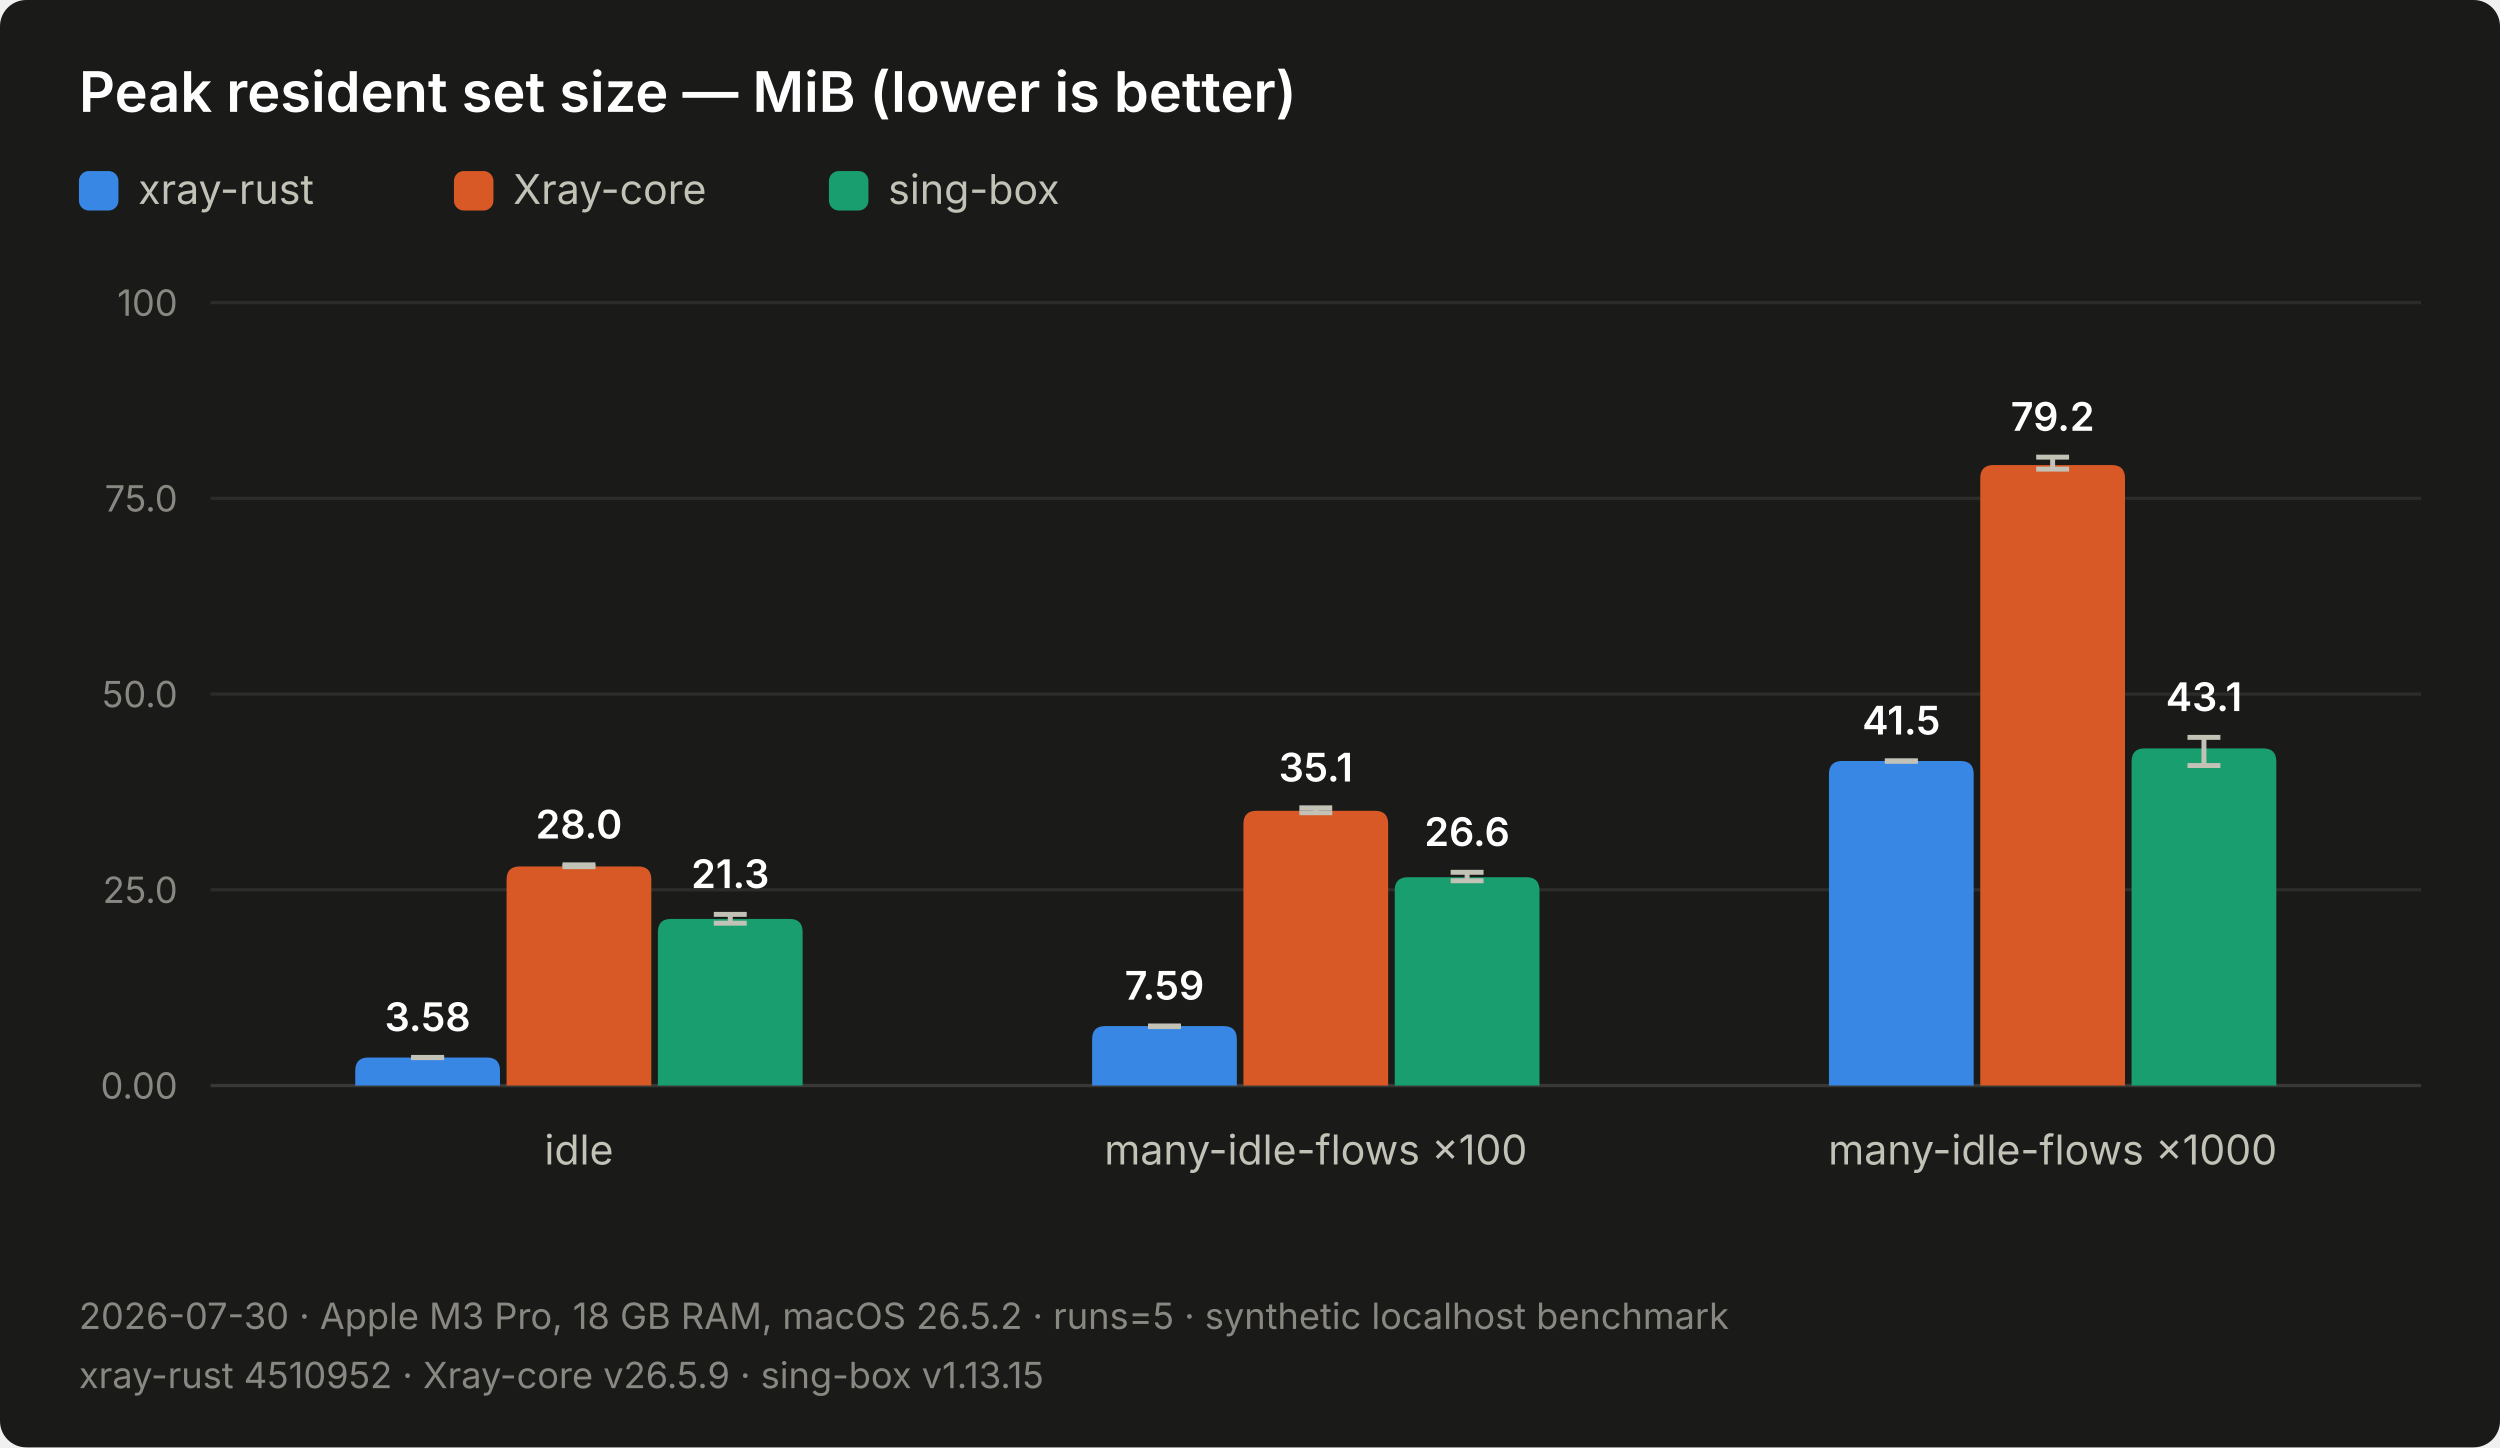
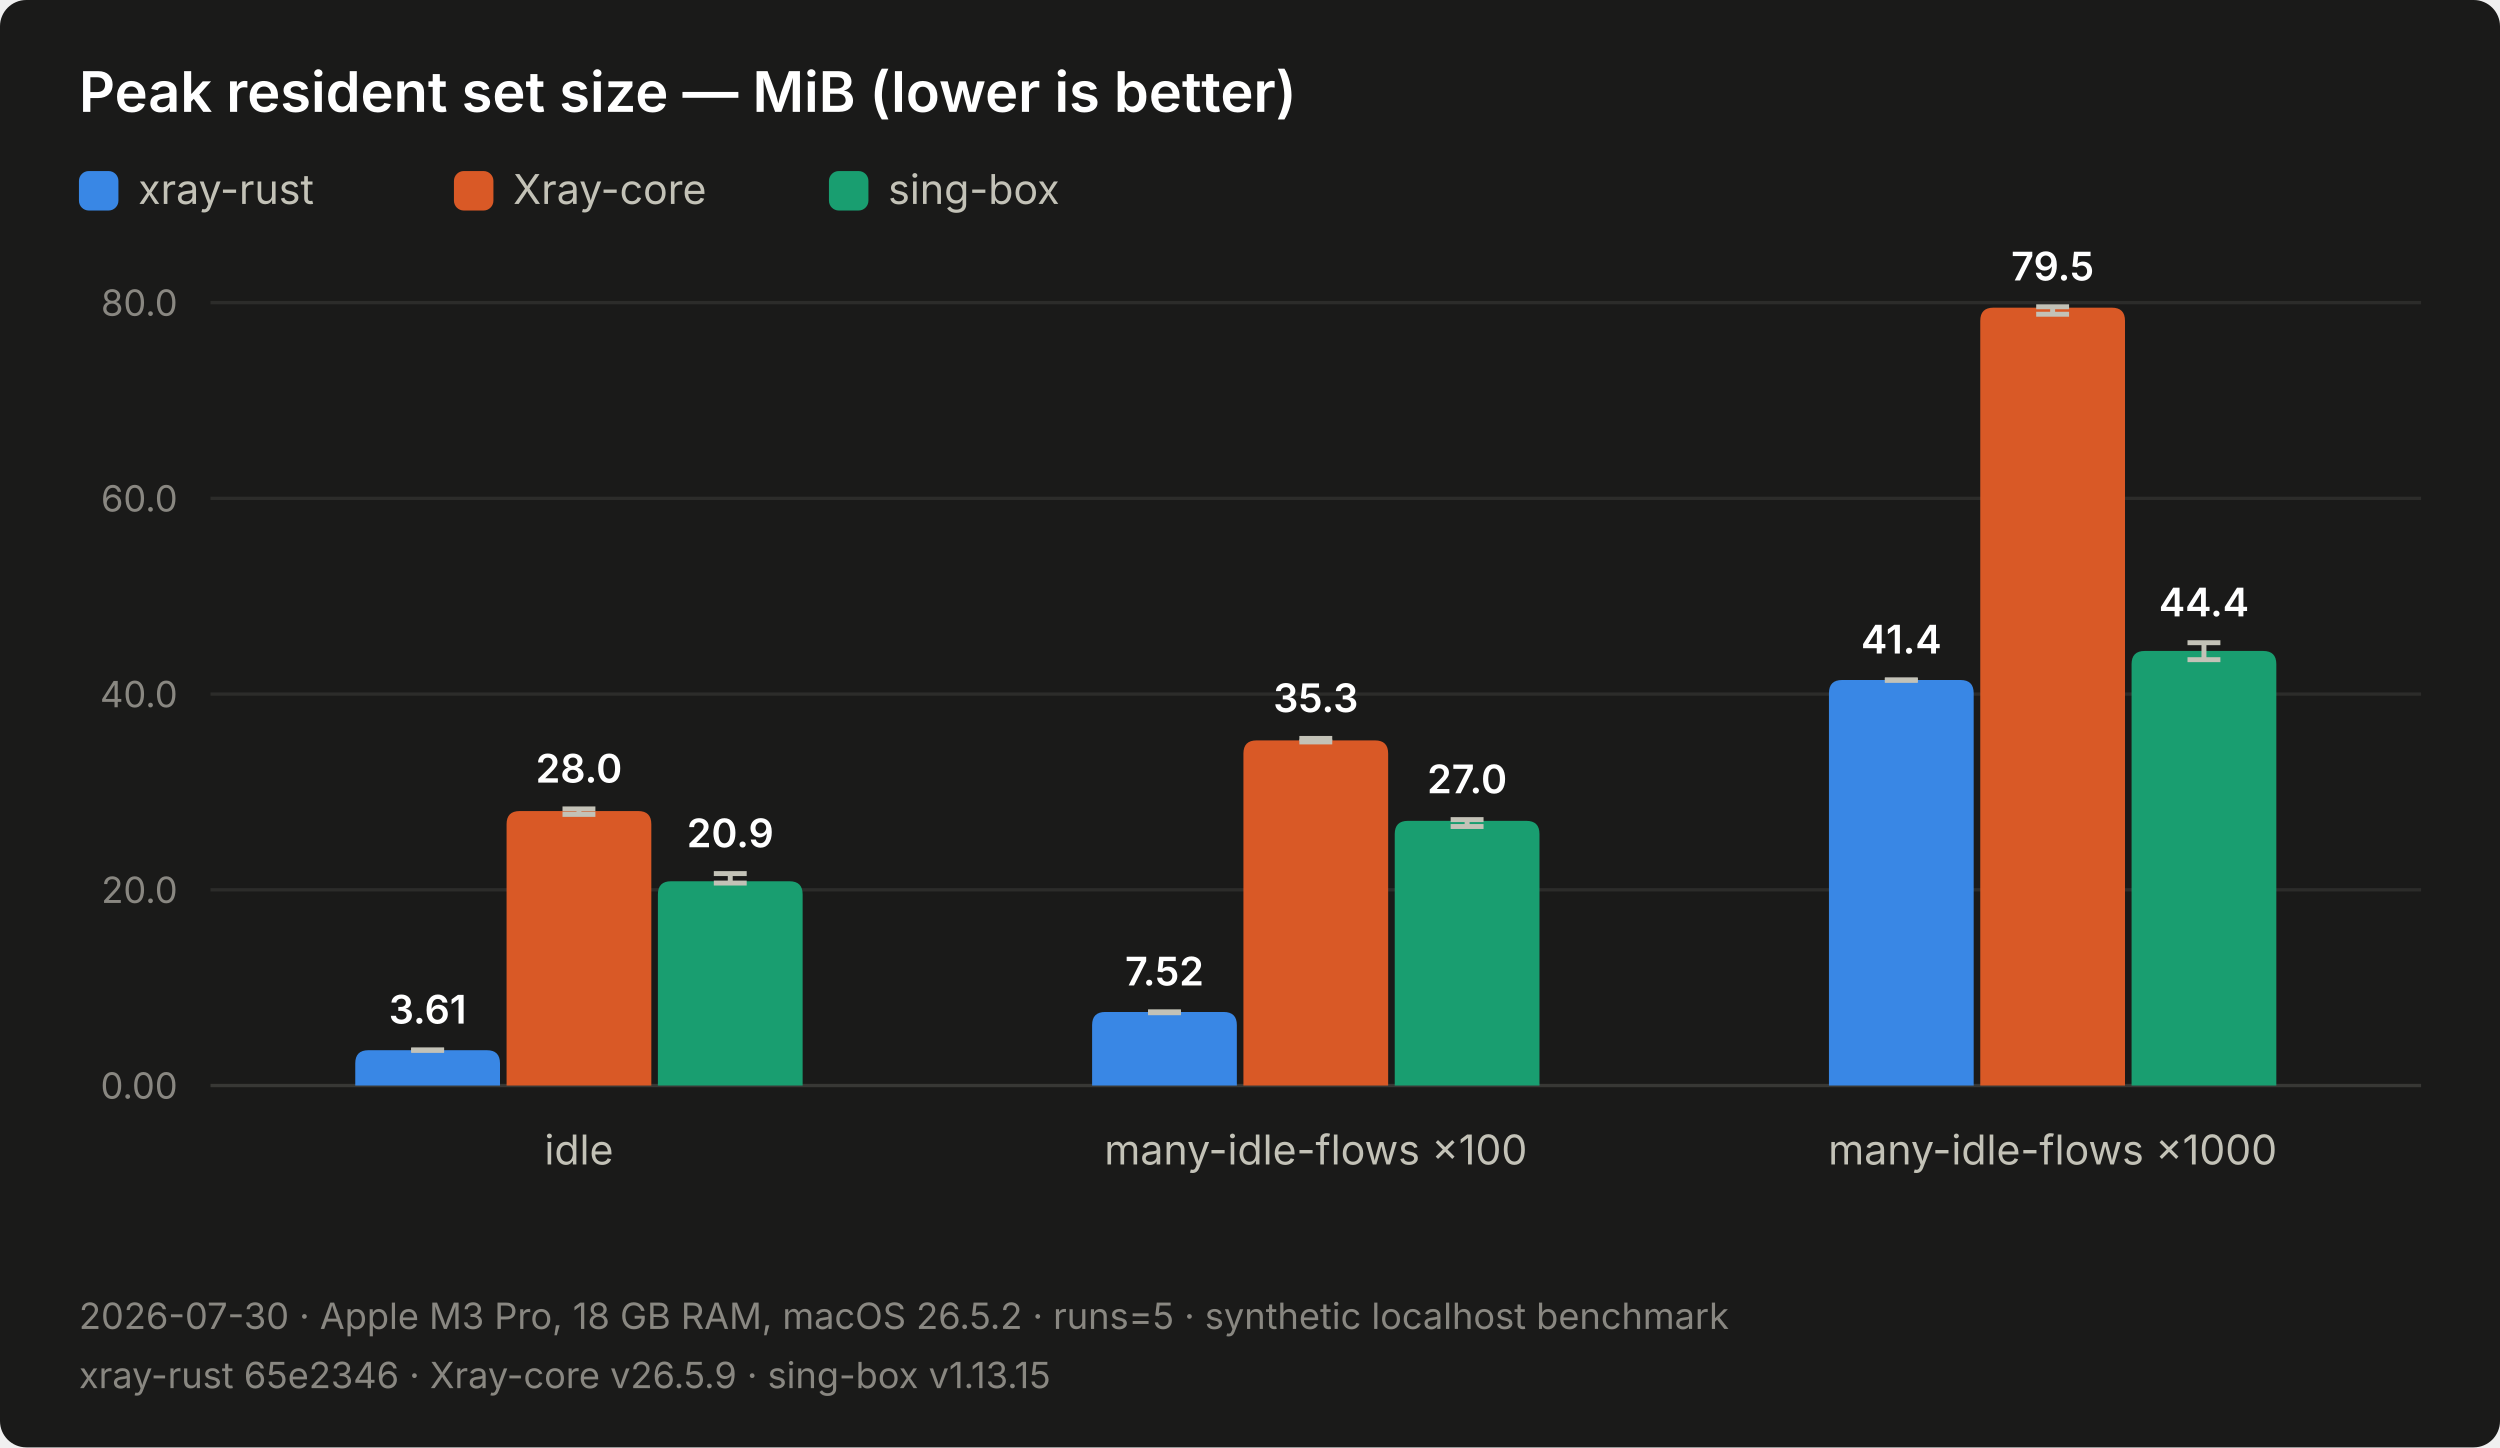
<svg xmlns="http://www.w3.org/2000/svg" width="760" height="440" viewBox="0 0 760 440" role="img" aria-label="Peak resident set size — MiB (lower is better)">
  <rect width="760" height="440" fill="#1a1a19" rx="8" />
  <text x="24" y="34" font-family="system-ui, -apple-system, 'Segoe UI', sans-serif" font-size="17" font-weight="600" fill="#ffffff">Peak resident set size — MiB (lower is better)</text>
  <rect x="24.00" y="52" width="12" height="12" rx="3" fill="#3987e5" />
  <text x="42.00" y="62" font-family="system-ui, -apple-system, 'Segoe UI', sans-serif" font-size="12.5" fill="#c3c2b7">xray-rust</text>
  <rect x="138.00" y="52" width="12" height="12" rx="3" fill="#d95926" />
  <text x="156.00" y="62" font-family="system-ui, -apple-system, 'Segoe UI', sans-serif" font-size="12.5" fill="#c3c2b7">Xray-core</text>
  <rect x="252.00" y="52" width="12" height="12" rx="3" fill="#199e70" />
  <text x="270.00" y="62" font-family="system-ui, -apple-system, 'Segoe UI', sans-serif" font-size="12.5" fill="#c3c2b7">sing-box</text>
  <text x="54" y="334.00" font-family="system-ui, -apple-system, 'Segoe UI', sans-serif" font-size="11" fill="#898781" text-anchor="end">0.00</text>
  <line x1="64" y1="270.50" x2="736" y2="270.50" stroke="#2c2c2a" stroke-width="1" />
-   <text x="54" y="274.50" font-family="system-ui, -apple-system, 'Segoe UI', sans-serif" font-size="11" fill="#898781" text-anchor="end">25.0</text>
+   <text x="54" y="274.50" font-family="system-ui, -apple-system, 'Segoe UI', sans-serif" font-size="11" fill="#898781" text-anchor="end">20.0</text>
  <line x1="64" y1="211.00" x2="736" y2="211.00" stroke="#2c2c2a" stroke-width="1" />
-   <text x="54" y="215.00" font-family="system-ui, -apple-system, 'Segoe UI', sans-serif" font-size="11" fill="#898781" text-anchor="end">50.0</text>
+   <text x="54" y="215.00" font-family="system-ui, -apple-system, 'Segoe UI', sans-serif" font-size="11" fill="#898781" text-anchor="end">40.0</text>
  <line x1="64" y1="151.50" x2="736" y2="151.50" stroke="#2c2c2a" stroke-width="1" />
-   <text x="54" y="155.50" font-family="system-ui, -apple-system, 'Segoe UI', sans-serif" font-size="11" fill="#898781" text-anchor="end">75.0</text>
+   <text x="54" y="155.50" font-family="system-ui, -apple-system, 'Segoe UI', sans-serif" font-size="11" fill="#898781" text-anchor="end">60.0</text>
  <line x1="64" y1="92.00" x2="736" y2="92.00" stroke="#2c2c2a" stroke-width="1" />
-   <text x="54" y="96.00" font-family="system-ui, -apple-system, 'Segoe UI', sans-serif" font-size="11" fill="#898781" text-anchor="end">100</text>
+   <text x="54" y="96.00" font-family="system-ui, -apple-system, 'Segoe UI', sans-serif" font-size="11" fill="#898781" text-anchor="end">80.0</text>
  <line x1="64" y1="330" x2="736" y2="330" stroke="#383835" stroke-width="1" />
-   <path d="M 108.00 330.00 L 108.00 325.48 Q 108.00 321.48 112.00 321.48 L 148.00 321.48 Q 152.00 321.48 152.00 325.48 L 152.00 330.00 Z" fill="#3987e5" />
-   <line x1="130.00" y1="321.52" x2="130.00" y2="321.45" stroke="#c3c2b7" stroke-width="1.5" />
-   <line x1="125.00" y1="321.52" x2="135.00" y2="321.52" stroke="#c3c2b7" stroke-width="1.5" />
-   <line x1="125.00" y1="321.45" x2="135.00" y2="321.45" stroke="#c3c2b7" stroke-width="1.5" />
-   <text x="130.00" y="313.45" font-family="system-ui, -apple-system, 'Segoe UI', sans-serif" font-size="12" font-weight="600" fill="#ffffff" text-anchor="middle">3.58</text>
-   <path d="M 154.00 330.00 L 154.00 267.40 Q 154.00 263.40 158.00 263.40 L 194.00 263.40 Q 198.00 263.40 198.00 267.40 L 198.00 330.00 Z" fill="#d95926" />
-   <line x1="176.00" y1="263.47" x2="176.00" y2="262.91" stroke="#c3c2b7" stroke-width="1.5" />
-   <line x1="171.00" y1="263.47" x2="181.00" y2="263.47" stroke="#c3c2b7" stroke-width="1.5" />
-   <line x1="171.00" y1="262.91" x2="181.00" y2="262.91" stroke="#c3c2b7" stroke-width="1.5" />
-   <text x="176.00" y="254.91" font-family="system-ui, -apple-system, 'Segoe UI', sans-serif" font-size="12" font-weight="600" fill="#ffffff" text-anchor="middle">28.0</text>
-   <path d="M 200.00 330.00 L 200.00 283.35 Q 200.00 279.35 204.00 279.35 L 240.00 279.35 Q 244.00 279.35 244.00 283.35 L 244.00 330.00 Z" fill="#199e70" />
-   <line x1="222.00" y1="280.65" x2="222.00" y2="277.97" stroke="#c3c2b7" stroke-width="1.5" />
-   <line x1="217.00" y1="280.65" x2="227.00" y2="280.65" stroke="#c3c2b7" stroke-width="1.5" />
-   <line x1="217.00" y1="277.97" x2="227.00" y2="277.97" stroke="#c3c2b7" stroke-width="1.5" />
-   <text x="222.00" y="269.97" font-family="system-ui, -apple-system, 'Segoe UI', sans-serif" font-size="12" font-weight="600" fill="#ffffff" text-anchor="middle">21.3</text>
+   <path d="M 108.00 330.00 L 108.00 323.26 Q 108.00 319.26 112.00 319.26 L 148.00 319.26 Q 152.00 319.26 152.00 323.26 L 152.00 330.00 Z" fill="#3987e5" />
+   <line x1="130.00" y1="319.31" x2="130.00" y2="319.17" stroke="#c3c2b7" stroke-width="1.5" />
+   <line x1="125.00" y1="319.31" x2="135.00" y2="319.31" stroke="#c3c2b7" stroke-width="1.5" />
+   <line x1="125.00" y1="319.17" x2="135.00" y2="319.17" stroke="#c3c2b7" stroke-width="1.5" />
+   <text x="130.00" y="311.17" font-family="system-ui, -apple-system, 'Segoe UI', sans-serif" font-size="12" font-weight="600" fill="#ffffff" text-anchor="middle">3.61</text>
+   <path d="M 154.00 330.00 L 154.00 250.56 Q 154.00 246.56 158.00 246.56 L 194.00 246.56 Q 198.00 246.56 198.00 250.56 L 198.00 330.00 Z" fill="#d95926" />
+   <line x1="176.00" y1="247.58" x2="176.00" y2="245.91" stroke="#c3c2b7" stroke-width="1.5" />
+   <line x1="171.00" y1="247.58" x2="181.00" y2="247.58" stroke="#c3c2b7" stroke-width="1.5" />
+   <line x1="171.00" y1="245.91" x2="181.00" y2="245.91" stroke="#c3c2b7" stroke-width="1.5" />
+   <text x="176.00" y="237.91" font-family="system-ui, -apple-system, 'Segoe UI', sans-serif" font-size="12" font-weight="600" fill="#ffffff" text-anchor="middle">28.0</text>
+   <path d="M 200.00 330.00 L 200.00 271.90 Q 200.00 267.90 204.00 267.90 L 240.00 267.90 Q 244.00 267.90 244.00 271.90 L 244.00 330.00 Z" fill="#199e70" />
+   <line x1="222.00" y1="268.45" x2="222.00" y2="265.57" stroke="#c3c2b7" stroke-width="1.5" />
+   <line x1="217.00" y1="268.45" x2="227.00" y2="268.45" stroke="#c3c2b7" stroke-width="1.5" />
+   <line x1="217.00" y1="265.57" x2="227.00" y2="265.57" stroke="#c3c2b7" stroke-width="1.5" />
+   <text x="222.00" y="257.57" font-family="system-ui, -apple-system, 'Segoe UI', sans-serif" font-size="12" font-weight="600" fill="#ffffff" text-anchor="middle">20.9</text>
  <text x="176.00" y="354" font-family="system-ui, -apple-system, 'Segoe UI', sans-serif" font-size="12.5" fill="#c3c2b7" text-anchor="middle">idle</text>
-   <path d="M 332.00 330.00 L 332.00 315.93 Q 332.00 311.93 336.00 311.93 L 372.00 311.93 Q 376.00 311.93 376.00 315.93 L 376.00 330.00 Z" fill="#3987e5" />
-   <line x1="354.00" y1="312.08" x2="354.00" y2="311.89" stroke="#c3c2b7" stroke-width="1.5" />
-   <line x1="349.00" y1="312.08" x2="359.00" y2="312.08" stroke="#c3c2b7" stroke-width="1.5" />
-   <line x1="349.00" y1="311.89" x2="359.00" y2="311.89" stroke="#c3c2b7" stroke-width="1.5" />
-   <text x="354.00" y="303.89" font-family="system-ui, -apple-system, 'Segoe UI', sans-serif" font-size="12" font-weight="600" fill="#ffffff" text-anchor="middle">7.59</text>
-   <path d="M 378.00 330.00 L 378.00 250.48 Q 378.00 246.48 382.00 246.48 L 418.00 246.48 Q 422.00 246.48 422.00 250.48 L 422.00 330.00 Z" fill="#d95926" />
-   <line x1="400.00" y1="247.07" x2="400.00" y2="245.58" stroke="#c3c2b7" stroke-width="1.5" />
-   <line x1="395.00" y1="247.07" x2="405.00" y2="247.07" stroke="#c3c2b7" stroke-width="1.5" />
-   <line x1="395.00" y1="245.58" x2="405.00" y2="245.58" stroke="#c3c2b7" stroke-width="1.5" />
-   <text x="400.00" y="237.58" font-family="system-ui, -apple-system, 'Segoe UI', sans-serif" font-size="12" font-weight="600" fill="#ffffff" text-anchor="middle">35.1</text>
-   <path d="M 424.00 330.00 L 424.00 270.67 Q 424.00 266.67 428.00 266.67 L 464.00 266.67 Q 468.00 266.67 468.00 270.67 L 468.00 330.00 Z" fill="#199e70" />
-   <line x1="446.00" y1="267.75" x2="446.00" y2="265.18" stroke="#c3c2b7" stroke-width="1.5" />
-   <line x1="441.00" y1="267.75" x2="451.00" y2="267.75" stroke="#c3c2b7" stroke-width="1.5" />
-   <line x1="441.00" y1="265.18" x2="451.00" y2="265.18" stroke="#c3c2b7" stroke-width="1.5" />
-   <text x="446.00" y="257.18" font-family="system-ui, -apple-system, 'Segoe UI', sans-serif" font-size="12" font-weight="600" fill="#ffffff" text-anchor="middle">26.6</text>
+   <path d="M 332.00 330.00 L 332.00 311.64 Q 332.00 307.64 336.00 307.64 L 372.00 307.64 Q 376.00 307.64 376.00 311.64 L 376.00 330.00 Z" fill="#3987e5" />
+   <line x1="354.00" y1="307.87" x2="354.00" y2="307.59" stroke="#c3c2b7" stroke-width="1.5" />
+   <line x1="349.00" y1="307.87" x2="359.00" y2="307.87" stroke="#c3c2b7" stroke-width="1.5" />
+   <line x1="349.00" y1="307.59" x2="359.00" y2="307.59" stroke="#c3c2b7" stroke-width="1.5" />
+   <text x="354.00" y="299.59" font-family="system-ui, -apple-system, 'Segoe UI', sans-serif" font-size="12" font-weight="600" fill="#ffffff" text-anchor="middle">7.52</text>
+   <path d="M 378.00 330.00 L 378.00 229.08 Q 378.00 225.08 382.00 225.08 L 418.00 225.08 Q 422.00 225.08 422.00 229.08 L 422.00 330.00 Z" fill="#d95926" />
+   <line x1="400.00" y1="225.55" x2="400.00" y2="224.48" stroke="#c3c2b7" stroke-width="1.5" />
+   <line x1="395.00" y1="225.55" x2="405.00" y2="225.55" stroke="#c3c2b7" stroke-width="1.5" />
+   <line x1="395.00" y1="224.48" x2="405.00" y2="224.48" stroke="#c3c2b7" stroke-width="1.5" />
+   <text x="400.00" y="216.48" font-family="system-ui, -apple-system, 'Segoe UI', sans-serif" font-size="12" font-weight="600" fill="#ffffff" text-anchor="middle">35.3</text>
+   <path d="M 424.00 330.00 L 424.00 253.54 Q 424.00 249.54 428.00 249.54 L 464.00 249.54 Q 468.00 249.54 468.00 253.54 L 468.00 330.00 Z" fill="#199e70" />
+   <line x1="446.00" y1="251.26" x2="446.00" y2="249.16" stroke="#c3c2b7" stroke-width="1.5" />
+   <line x1="441.00" y1="251.26" x2="451.00" y2="251.26" stroke="#c3c2b7" stroke-width="1.5" />
+   <line x1="441.00" y1="249.16" x2="451.00" y2="249.16" stroke="#c3c2b7" stroke-width="1.5" />
+   <text x="446.00" y="241.16" font-family="system-ui, -apple-system, 'Segoe UI', sans-serif" font-size="12" font-weight="600" fill="#ffffff" text-anchor="middle">27.0</text>
  <text x="400.00" y="354" font-family="system-ui, -apple-system, 'Segoe UI', sans-serif" font-size="12.5" fill="#c3c2b7" text-anchor="middle">many-idle-flows ×100</text>
-   <path d="M 556.00 330.00 L 556.00 235.34 Q 556.00 231.34 560.00 231.34 L 596.00 231.34 Q 600.00 231.34 600.00 235.34 L 600.00 330.00 Z" fill="#3987e5" />
-   <line x1="578.00" y1="231.42" x2="578.00" y2="231.30" stroke="#c3c2b7" stroke-width="1.5" />
-   <line x1="573.00" y1="231.42" x2="583.00" y2="231.42" stroke="#c3c2b7" stroke-width="1.5" />
-   <line x1="573.00" y1="231.30" x2="583.00" y2="231.30" stroke="#c3c2b7" stroke-width="1.5" />
-   <text x="578.00" y="223.30" font-family="system-ui, -apple-system, 'Segoe UI', sans-serif" font-size="12" font-weight="600" fill="#ffffff" text-anchor="middle">41.5</text>
-   <path d="M 602.00 330.00 L 602.00 145.38 Q 602.00 141.38 606.00 141.38 L 642.00 141.38 Q 646.00 141.38 646.00 145.38 L 646.00 330.00 Z" fill="#d95926" />
-   <line x1="624.00" y1="142.61" x2="624.00" y2="138.97" stroke="#c3c2b7" stroke-width="1.5" />
-   <line x1="619.00" y1="142.61" x2="629.00" y2="142.61" stroke="#c3c2b7" stroke-width="1.5" />
-   <line x1="619.00" y1="138.97" x2="629.00" y2="138.97" stroke="#c3c2b7" stroke-width="1.5" />
-   <text x="624.00" y="130.97" font-family="system-ui, -apple-system, 'Segoe UI', sans-serif" font-size="12" font-weight="600" fill="#ffffff" text-anchor="middle">79.2</text>
-   <path d="M 648.00 330.00 L 648.00 231.51 Q 648.00 227.51 652.00 227.51 L 688.00 227.51 Q 692.00 227.51 692.00 231.51 L 692.00 330.00 Z" fill="#199e70" />
-   <line x1="670.00" y1="232.72" x2="670.00" y2="224.16" stroke="#c3c2b7" stroke-width="1.5" />
-   <line x1="665.00" y1="232.72" x2="675.00" y2="232.72" stroke="#c3c2b7" stroke-width="1.5" />
-   <line x1="665.00" y1="224.16" x2="675.00" y2="224.16" stroke="#c3c2b7" stroke-width="1.5" />
-   <text x="670.00" y="216.16" font-family="system-ui, -apple-system, 'Segoe UI', sans-serif" font-size="12" font-weight="600" fill="#ffffff" text-anchor="middle">43.1</text>
+   <path d="M 556.00 330.00 L 556.00 210.72 Q 556.00 206.72 560.00 206.72 L 596.00 206.72 Q 600.00 206.72 600.00 210.72 L 600.00 330.00 Z" fill="#3987e5" />
+   <line x1="578.00" y1="206.82" x2="578.00" y2="206.68" stroke="#c3c2b7" stroke-width="1.5" />
+   <line x1="573.00" y1="206.82" x2="583.00" y2="206.82" stroke="#c3c2b7" stroke-width="1.5" />
+   <line x1="573.00" y1="206.68" x2="583.00" y2="206.68" stroke="#c3c2b7" stroke-width="1.5" />
+   <text x="578.00" y="198.68" font-family="system-ui, -apple-system, 'Segoe UI', sans-serif" font-size="12" font-weight="600" fill="#ffffff" text-anchor="middle">41.4</text>
+   <path d="M 602.00 330.00 L 602.00 97.53 Q 602.00 93.53 606.00 93.53 L 642.00 93.53 Q 646.00 93.53 646.00 97.53 L 646.00 330.00 Z" fill="#d95926" />
+   <line x1="624.00" y1="95.53" x2="624.00" y2="93.26" stroke="#c3c2b7" stroke-width="1.5" />
+   <line x1="619.00" y1="95.53" x2="629.00" y2="95.53" stroke="#c3c2b7" stroke-width="1.5" />
+   <line x1="619.00" y1="93.26" x2="629.00" y2="93.26" stroke="#c3c2b7" stroke-width="1.5" />
+   <text x="624.00" y="85.26" font-family="system-ui, -apple-system, 'Segoe UI', sans-serif" font-size="12" font-weight="600" fill="#ffffff" text-anchor="middle">79.5</text>
+   <path d="M 648.00 330.00 L 648.00 201.89 Q 648.00 197.89 652.00 197.89 L 688.00 197.89 Q 692.00 197.89 692.00 201.89 L 692.00 330.00 Z" fill="#199e70" />
+   <line x1="670.00" y1="200.54" x2="670.00" y2="195.38" stroke="#c3c2b7" stroke-width="1.5" />
+   <line x1="665.00" y1="200.54" x2="675.00" y2="200.54" stroke="#c3c2b7" stroke-width="1.5" />
+   <line x1="665.00" y1="195.38" x2="675.00" y2="195.38" stroke="#c3c2b7" stroke-width="1.5" />
+   <text x="670.00" y="187.38" font-family="system-ui, -apple-system, 'Segoe UI', sans-serif" font-size="12" font-weight="600" fill="#ffffff" text-anchor="middle">44.4</text>
  <text x="624.00" y="354" font-family="system-ui, -apple-system, 'Segoe UI', sans-serif" font-size="12.5" fill="#c3c2b7" text-anchor="middle">many-idle-flows ×1000</text>
  <text x="24" y="404" font-family="system-ui, -apple-system, 'Segoe UI', sans-serif" font-size="11" fill="#898781">2026-07-30 · Apple M3 Pro, 18 GB RAM, macOS 26.5.2 · runs=5 · synthetic localhost benchmark</text>
-   <text x="24" y="422" font-family="system-ui, -apple-system, 'Segoe UI', sans-serif" font-size="11" fill="#898781">xray-rust 4510952 · Xray-core v26.5.9 · sing-box v1.13.15</text>
+   <text x="24" y="422" font-family="system-ui, -apple-system, 'Segoe UI', sans-serif" font-size="11" fill="#898781">xray-rust 65e2346 · Xray-core v26.5.9 · sing-box v1.13.15</text>
</svg>
